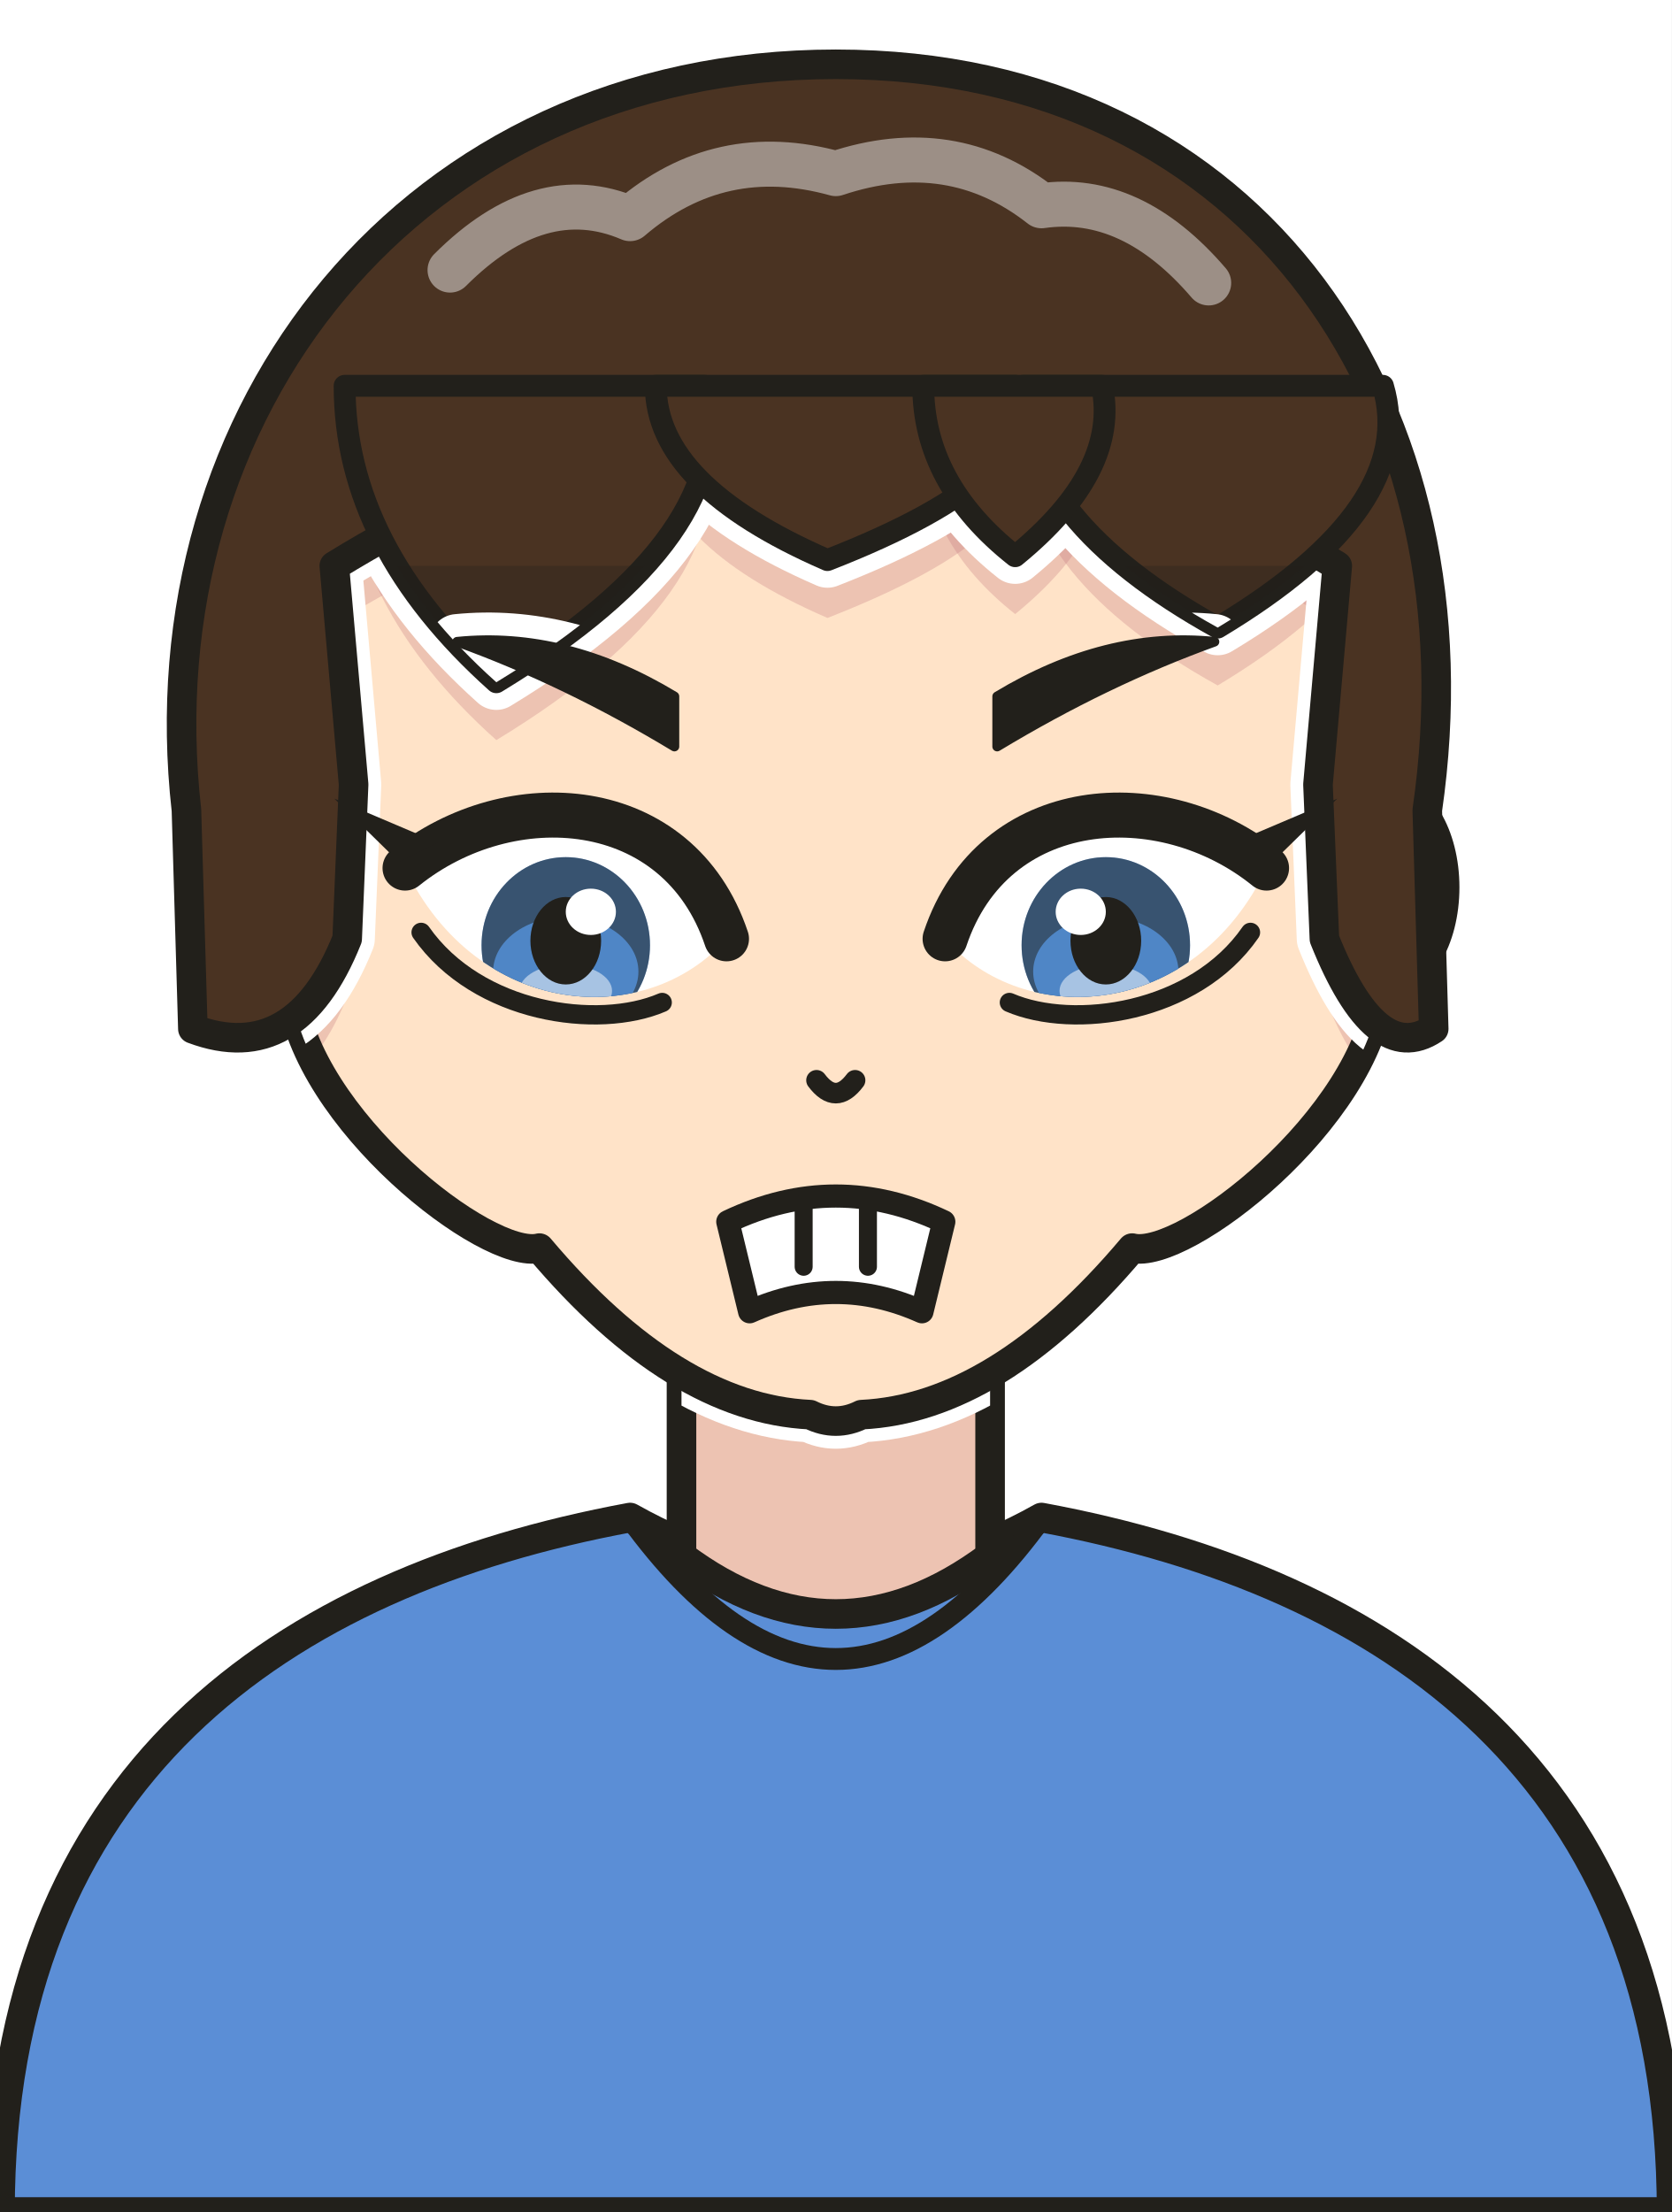
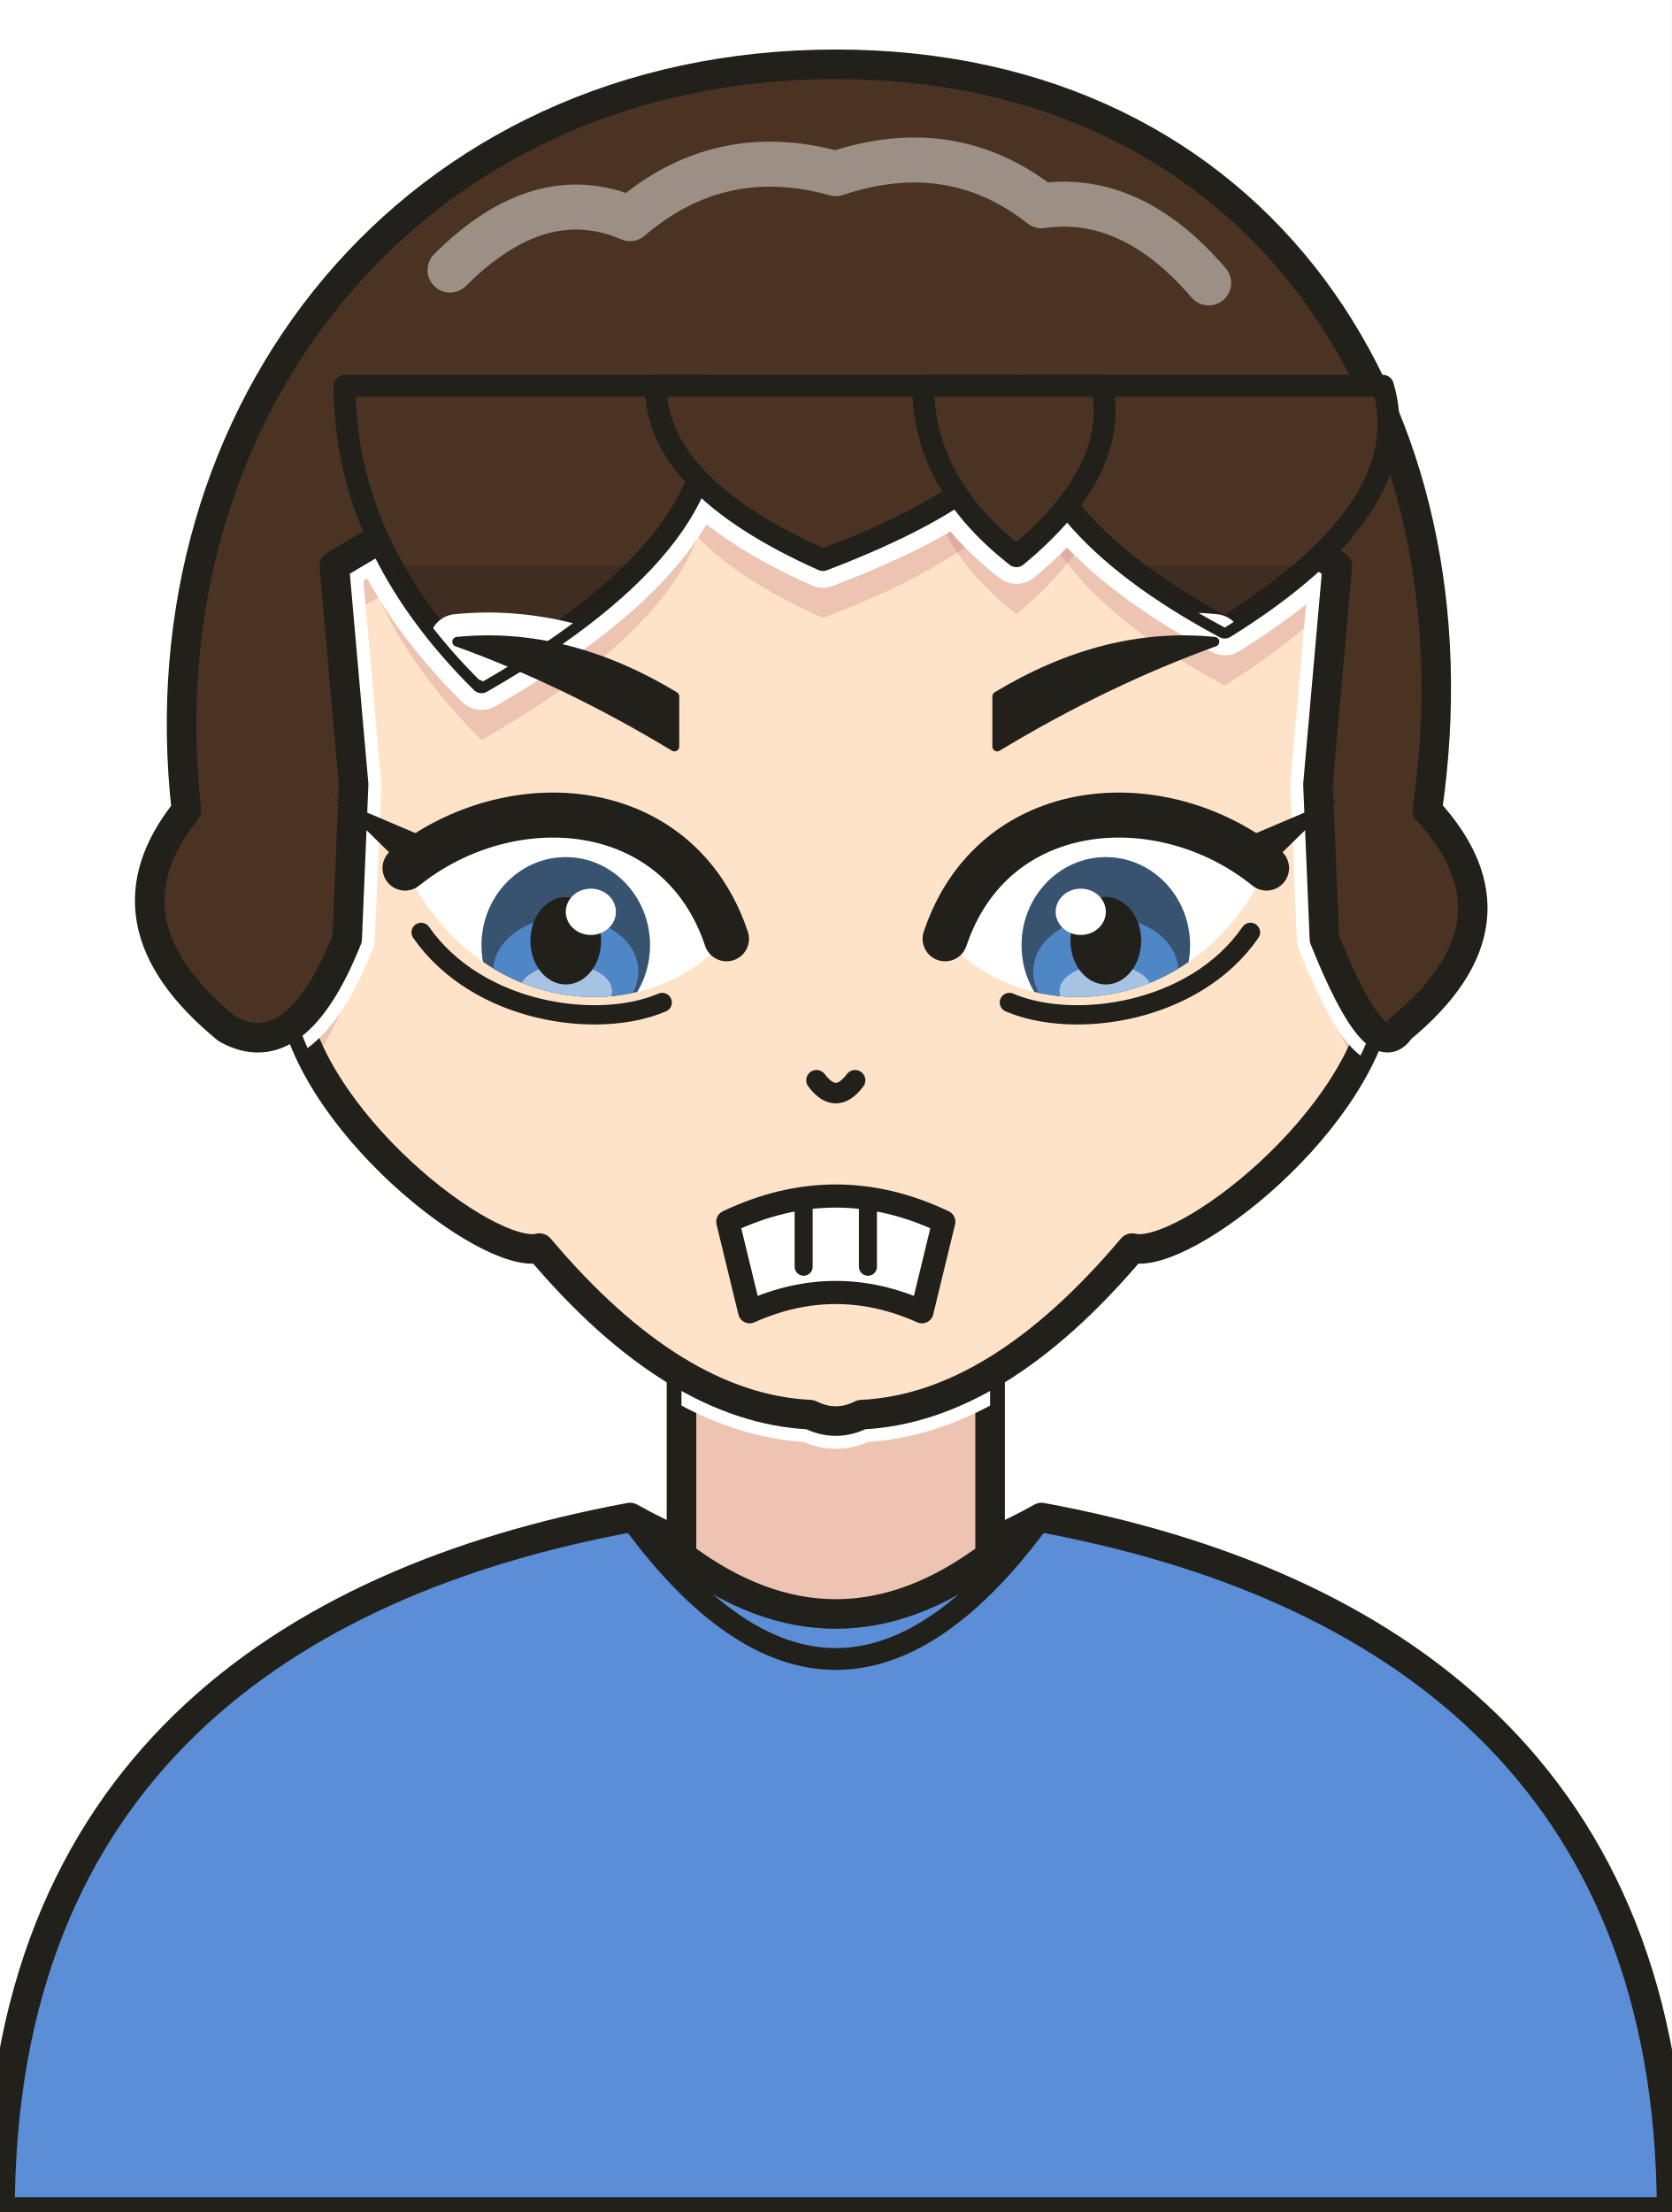
<svg xmlns="http://www.w3.org/2000/svg" viewBox="20 16 260 344" width="260" height="344">
  <rect x="20" y="16" width="260" height="344" fill="#ffffff" />
  <path d="M20 360C20 292 64 262 118 252Q150 270 182 252C236 262 280 292 280 360Z" fill="#5b8ed6" stroke="#22201b" stroke-width="4.6" stroke-linejoin="round" />
  <path d="M118 252Q150 296 182 252" fill="none" stroke="#22201b" stroke-width="3.4" stroke-linecap="round" />
  <clipPath id="nk">
    <path d="M126 210L126 258Q150 276 174 258L174 210Z" />
  </clipPath>
  <path d="M126 210L126 258Q150 276 174 258L174 210Z" fill="#ffe3c8" />
  <path d="M126 210L126 258Q150 276 174 258L174 210Z" fill="#c0707a" fill-opacity="0.28" />
  <path d="M126 210L126 258Q150 276 174 258L174 210Z" fill="none" stroke="#22201b" stroke-width="4.6" stroke-linejoin="round" />
  <g clip-path="url(#nk)">
    <path d="M64 126C64 138 64 156 65.3 170C67.4 190 95.9 212.1 103.9 210.1Q124.9 235 146 236Q150 238 154 236Q175.1 235 196.1 210.1C204.1 212.1 232.6 190 234.7 170C236 156 236 138 236 126C236 60 214 36 150 36C86 36 64 60 64 126Z" fill="none" stroke="#ffffff" stroke-width="8.6" />
  </g>
  <ellipse cx="64" cy="154" rx="9" ry="15" fill="#ffe3c8" stroke="#22201b" stroke-width="4" />
  <ellipse cx="236" cy="154" rx="9" ry="15" fill="#ffe3c8" stroke="#22201b" stroke-width="4" />
  <clipPath id="fc">
    <path d="M64 126C64 138 64 156 65.3 170C67.4 190 95.9 212.1 103.9 210.1Q124.9 235 146 236Q150 238 154 236Q175.1 235 196.1 210.1C204.1 212.1 232.6 190 234.7 170C236 156 236 138 236 126C236 60 214 36 150 36C86 36 64 60 64 126Z" />
  </clipPath>
  <path d="M64 126C64 138 64 156 65.3 170C67.4 190 95.9 212.1 103.9 210.1Q124.9 235 146 236Q150 238 154 236Q175.1 235 196.1 210.1C204.1 212.1 232.6 190 234.7 170C236 156 236 138 236 126C236 60 214 36 150 36C86 36 64 60 64 126Z" fill="#ffe3c8" />
  <g clip-path="url(#fc)">
    <g fill="#c0707a" fill-opacity="0.28" transform="translate(0 9)">
-       <path d="M243 176L242 142C251 80 216 26 150 26C84 26 42 80 49 142L50 176Q66 182 74 162L75 138L72 104Q150 56 228 104L225 138L226 162Q234 182 243 176Z" />
-       <path d="M129.6 76Q135.2 99 97.2 122.1Q73.6 101 73.6 76Z" />
-       <path d="M235.1 76Q240.7 94.8 209.4 113.6Q179.1 96.8 179.1 76Z" />
-       <path d="M178 76Q183.6 89.5 148.7 103.1Q122 91.5 122 76Z" />
-       <path d="M191.4 76Q194.2 89.2 177.9 102.5Q163.6 91.2 163.6 76Z" />
+       <path d="M237.8 176Q258 159.4 242 142C251 80 216 26 150 26C84 26 42 80 49 142Q35 159.4 55.3 176Q66 182 74 162L75 138L72 104Q150 56 228 104L225 138L226 162Q234 182 237.8 176Z" />
+       <path d="M129.6 76Q135.2 99 94.9 122.1Q73.6 101 73.6 76Z" />
+       <path d="M235.1 76Q240.7 94.8 210.5 113.6Q179.1 96.8 179.1 76Z" />
+       <path d="M178 76Q183.6 89.5 148 103.1Q122 91.5 122 76Z" />
+       <path d="M191.4 76Q194.2 89.2 178.1 102.5Q163.6 91.2 163.6 76Z" />
    </g>
  </g>
  <path d="M64 126C64 138 64 156 65.3 170C67.4 190 95.9 212.1 103.9 210.1Q124.9 235 146 236Q150 238 154 236Q175.1 235 196.1 210.1C204.1 212.1 232.6 190 234.7 170C236 156 236 138 236 126C236 60 214 36 150 36C86 36 64 60 64 126Z" fill="none" stroke="#22201b" stroke-width="4.6" stroke-linejoin="round" />
  <clipPath id="kc">
    <path d="M64 126C64 138 64 156 65.3 170C67.4 190 95.9 212.1 103.9 210.1Q124.9 235 146 236Q150 238 154 236Q175.1 235 196.1 210.1C204.1 212.1 232.6 190 234.7 170C236 156 236 138 236 126C236 60 214 36 150 36C86 36 64 60 64 126Z" />
  </clipPath>
  <g clip-path="url(#kc)" fill="none" stroke="#ffffff" stroke-width="8.6" stroke-linejoin="round">
-     <path d="M243 176L242 142C251 80 216 26 150 26C84 26 42 80 49 142L50 176Q66 182 74 162L75 138L72 104Q150 56 228 104L225 138L226 162Q234 182 243 176Z" />
-     <path d="M129.6 76Q135.2 99 97.2 122.1Q73.6 101 73.6 76Z" />
-     <path d="M235.1 76Q240.7 94.8 209.4 113.6Q179.1 96.8 179.1 76Z" />
-     <path d="M178 76Q183.6 89.5 148.7 103.1Q122 91.5 122 76Z" />
-     <path d="M191.4 76Q194.2 89.2 177.9 102.5Q163.6 91.2 163.6 76Z" />
+     <path d="M237.8 176Q258 159.4 242 142C251 80 216 26 150 26C84 26 42 80 49 142Q35 159.4 55.3 176Q66 182 74 162L75 138L72 104Q150 56 228 104L225 138L226 162Q234 182 237.8 176Z" />
+     <path d="M129.6 76Q135.2 99 94.9 122.1Q73.6 101 73.6 76Z" />
+     <path d="M235.1 76Q240.7 94.8 210.5 113.6Q179.1 96.8 179.1 76Z" />
+     <path d="M178 76Q183.6 89.5 148 103.1Q122 91.5 122 76Z" />
+     <path d="M191.4 76Q194.2 89.2 178.1 102.5Q163.6 91.2 163.6 76Z" />
  </g>
  <clipPath id="lk">
-     <path d="M129.6 76Q135.2 99 97.2 122.1Q73.6 101 73.6 76Z" />
-     <path d="M235.1 76Q240.7 94.8 209.4 113.6Q179.1 96.8 179.1 76Z" />
-     <path d="M178 76Q183.6 89.5 148.7 103.1Q122 91.5 122 76Z" />
-     <path d="M191.4 76Q194.2 89.2 177.9 102.5Q163.6 91.2 163.6 76Z" />
+     <path d="M129.6 76Q135.2 99 94.9 122.1Q73.6 101 73.6 76Z" />
+     <path d="M235.1 76Q240.7 94.8 210.5 113.6Q179.1 96.8 179.1 76Z" />
+     <path d="M178 76Q183.6 89.5 148 103.1Q122 91.5 122 76Z" />
+     <path d="M191.4 76Q194.2 89.2 178.1 102.5Q163.6 91.2 163.6 76Z" />
  </clipPath>
-   <path d="M243 176L242 142C251 80 216 26 150 26C84 26 42 80 49 142L50 176Q66 182 74 162L75 138L72 104Q150 56 228 104L225 138L226 162Q234 182 243 176Z" fill="#4a3322" />
+   <path d="M237.8 176Q258 159.4 242 142C251 80 216 26 150 26C84 26 42 80 49 142Q35 159.4 55.3 176Q66 182 74 162L75 138L72 104Q150 56 228 104L225 138L226 162Q234 182 237.8 176Z" fill="#4a3322" />
  <path d="M90 58Q104 44 118 50Q132 38 150 43Q168 37 182 48Q196 46 208 60" fill="none" stroke="#ffffff" stroke-opacity="0.45" stroke-width="7" stroke-linecap="round" stroke-linejoin="round" />
-   <path d="M243 176L242 142C251 80 216 26 150 26C84 26 42 80 49 142L50 176Q66 182 74 162L75 138L72 104Q150 56 228 104L225 138L226 162Q234 182 243 176Z" fill="none" stroke="#22201b" stroke-width="4.6" stroke-linejoin="round" />
-   <path d="M129.6 76Q135.2 99 97.2 122.1Q73.6 101 73.6 76Z" fill="#4a3322" stroke="#22201b" stroke-width="3.4" stroke-linejoin="round" />
-   <path d="M235.1 76Q240.7 94.8 209.4 113.6Q179.1 96.8 179.1 76Z" fill="#4a3322" stroke="#22201b" stroke-width="3.4" stroke-linejoin="round" />
-   <path d="M178 76Q183.6 89.5 148.7 103.1Q122 91.5 122 76Z" fill="#4a3322" stroke="#22201b" stroke-width="3.4" stroke-linejoin="round" />
-   <path d="M191.4 76Q194.2 89.2 177.9 102.5Q163.6 91.2 163.6 76Z" fill="#4a3322" stroke="#22201b" stroke-width="3.4" stroke-linejoin="round" />
+   <path d="M237.8 176Q258 159.4 242 142C251 80 216 26 150 26C84 26 42 80 49 142Q35 159.4 55.3 176Q66 182 74 162L75 138L72 104Q150 56 228 104L225 138L226 162Q234 182 237.8 176Z" fill="none" stroke="#22201b" stroke-width="4.6" stroke-linejoin="round" />
+   <path d="M129.6 76Q135.2 99 94.9 122.1Q73.6 101 73.6 76Z" fill="#4a3322" stroke="#22201b" stroke-width="3.4" stroke-linejoin="round" />
+   <path d="M235.1 76Q240.7 94.8 210.5 113.6Q179.1 96.8 179.1 76Z" fill="#4a3322" stroke="#22201b" stroke-width="3.4" stroke-linejoin="round" />
+   <path d="M178 76Q183.6 89.5 148 103.1Q122 91.5 122 76Z" fill="#4a3322" stroke="#22201b" stroke-width="3.4" stroke-linejoin="round" />
+   <path d="M191.4 76Q194.2 89.2 178.1 102.5Q163.6 91.2 163.6 76Z" fill="#4a3322" stroke="#22201b" stroke-width="3.4" stroke-linejoin="round" />
  <g clip-path="url(#lk)">
    <rect x="50" y="104" width="200" height="60" fill="#22201b" fill-opacity="0.28" />
  </g>
  <path d="M147 184q3 4 6 0" fill="none" stroke="#22201b" stroke-width="3.2" stroke-linecap="round" stroke-linejoin="round" />
  <clipPath id="el">
    <path d="M133 162C125.5 139.6 99.3 137.9 83 151C94.3 174.5 120.5 176.2 133 162Z" />
  </clipPath>
  <path d="M133 162C125.5 139.6 99.3 137.9 83 151C94.3 174.5 120.5 176.2 133 162Z" fill="#ffffff" />
  <g clip-path="url(#el)">
    <ellipse cx="108" cy="163" rx="13.1" ry="13.7" fill="#4f86c6" />
    <ellipse cx="108" cy="163" rx="13.1" ry="13.7" fill="#22201b" fill-opacity="0.5" />
    <ellipse cx="108" cy="167.1" rx="11.3" ry="8.5" fill="#4f86c6" />
    <ellipse cx="108" cy="170.1" rx="7.2" ry="4.1" fill="#ffffff" fill-opacity="0.5" />
    <ellipse cx="108" cy="162.3" rx="5.5" ry="6.8" fill="#22201b" />
    <ellipse cx="111.9" cy="157.8" rx="3.9" ry="3.6" fill="#ffffff" />
  </g>
  <path d="M133 162C125.5 139.6 99.3 137.9 83 151" fill="none" stroke="#22201b" stroke-width="7" stroke-linecap="round" stroke-linejoin="round" />
  <path d="M82 150L72 140.2L88 147Z" fill="#22201b" />
  <path d="M85.5 161C94.3 173.6 113 176.2 123 171.9" fill="none" stroke="#22201b" stroke-width="3" stroke-linecap="round" stroke-linejoin="round" />
  <clipPath id="er">
    <path d="M167 162C174.5 139.6 200.8 137.9 217 151C205.8 174.5 179.5 176.2 167 162Z" />
  </clipPath>
  <path d="M167 162C174.5 139.6 200.8 137.9 217 151C205.8 174.5 179.5 176.2 167 162Z" fill="#ffffff" />
  <g clip-path="url(#er)">
    <ellipse cx="192" cy="163" rx="13.1" ry="13.7" fill="#4f86c6" />
    <ellipse cx="192" cy="163" rx="13.1" ry="13.7" fill="#22201b" fill-opacity="0.5" />
    <ellipse cx="192" cy="167.1" rx="11.3" ry="8.5" fill="#4f86c6" />
    <ellipse cx="192" cy="170.1" rx="7.2" ry="4.1" fill="#ffffff" fill-opacity="0.5" />
    <ellipse cx="192" cy="162.3" rx="5.5" ry="6.8" fill="#22201b" />
    <ellipse cx="188.1" cy="157.8" rx="3.9" ry="3.6" fill="#ffffff" />
  </g>
  <path d="M167 162C174.5 139.6 200.8 137.9 217 151" fill="none" stroke="#22201b" stroke-width="7" stroke-linecap="round" stroke-linejoin="round" />
  <path d="M218 150L228 140.2L212 147Z" fill="#22201b" />
  <path d="M214.5 161C205.8 173.6 187 176.2 177 171.9" fill="none" stroke="#22201b" stroke-width="3" stroke-linecap="round" stroke-linejoin="round" />
  <path d="M133.2 206Q150 198 166.8 206L163.4 220Q150 214 136.6 220Z" fill="#ffffff" stroke="#22201b" stroke-width="3.6" stroke-linejoin="round" />
  <path d="M145 203v10M155 203v10" fill="none" stroke="#22201b" stroke-width="2.8" stroke-linecap="round" />
  <clipPath id="bk">
-     <path d="M243 176L242 142C251 80 216 26 150 26C84 26 42 80 49 142L50 176Q66 182 74 162L75 138L72 104Q150 56 228 104L225 138L226 162Q234 182 243 176Z" />
-     <path d="M129.6 76Q135.2 99 97.2 122.1Q73.6 101 73.6 76Z" />
-     <path d="M235.1 76Q240.7 94.8 209.4 113.6Q179.1 96.8 179.1 76Z" />
-     <path d="M178 76Q183.6 89.5 148.7 103.1Q122 91.5 122 76Z" />
-     <path d="M191.4 76Q194.2 89.2 177.9 102.5Q163.6 91.2 163.6 76Z" />
+     <path d="M237.8 176Q258 159.4 242 142C251 80 216 26 150 26C84 26 42 80 49 142Q35 159.4 55.3 176Q66 182 74 162L75 138L72 104Q150 56 228 104L225 138L226 162Q234 182 237.8 176Z" />
+     <path d="M129.6 76Q135.2 99 94.9 122.1Q73.6 101 73.6 76Z" />
+     <path d="M235.1 76Q240.7 94.8 210.5 113.6Q179.1 96.8 179.1 76Z" />
+     <path d="M178 76Q183.6 89.5 148 103.1Q122 91.5 122 76Z" />
+     <path d="M191.4 76Q194.2 89.2 178.1 102.5Q163.6 91.2 163.6 76Z" />
  </clipPath>
  <g clip-path="url(#bk)">
    <path d="M124.9 124.3Q108 114.1 91.1 115.8Q108 121.9 124.9 132.1Z" fill="#ffffff" stroke="#ffffff" stroke-width="8.6" stroke-linejoin="round" />
    <path d="M175.1 124.3Q192 114.1 208.9 115.8Q192 121.9 175.1 132.1Z" fill="#ffffff" stroke="#ffffff" stroke-width="8.6" stroke-linejoin="round" />
  </g>
  <path d="M124.9 124.3Q108 114.1 91.1 115.8Q108 121.9 124.9 132.1Z" fill="#22201b" stroke="#22201b" stroke-width="1.5" stroke-linejoin="round" />
  <path d="M175.1 124.3Q192 114.1 208.9 115.8Q192 121.9 175.1 132.1Z" fill="#22201b" stroke="#22201b" stroke-width="1.5" stroke-linejoin="round" />
</svg>
